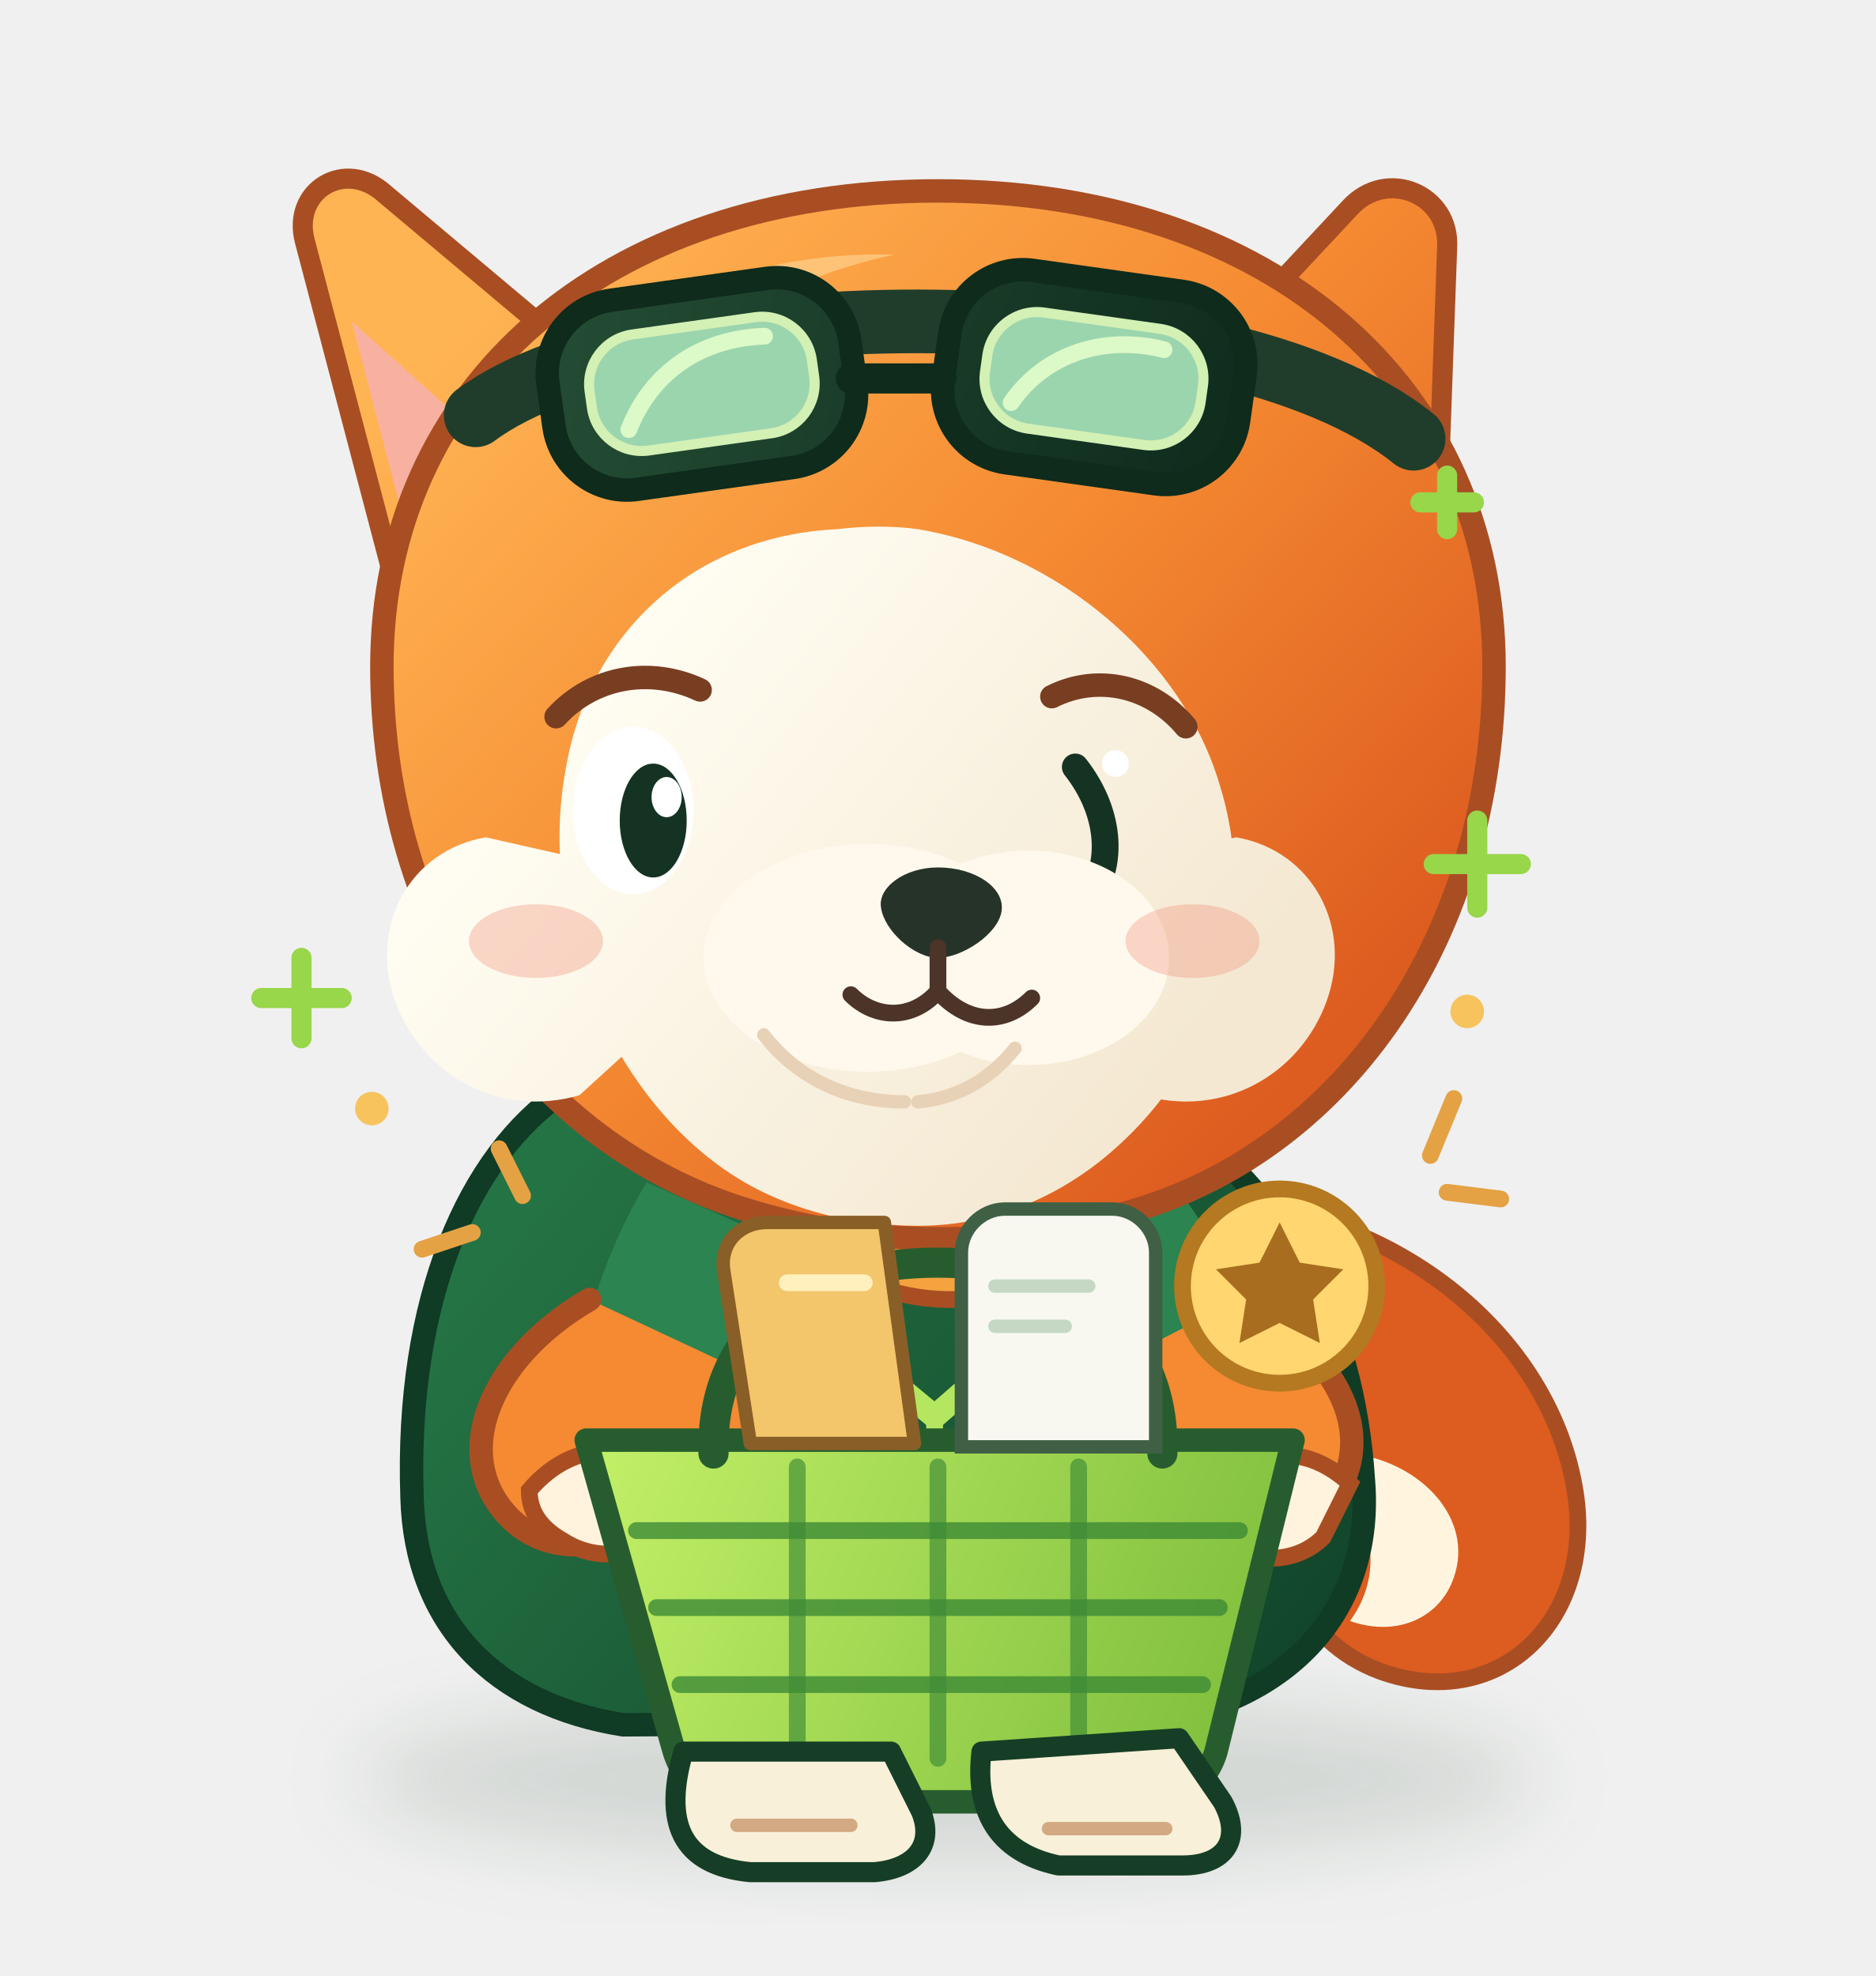
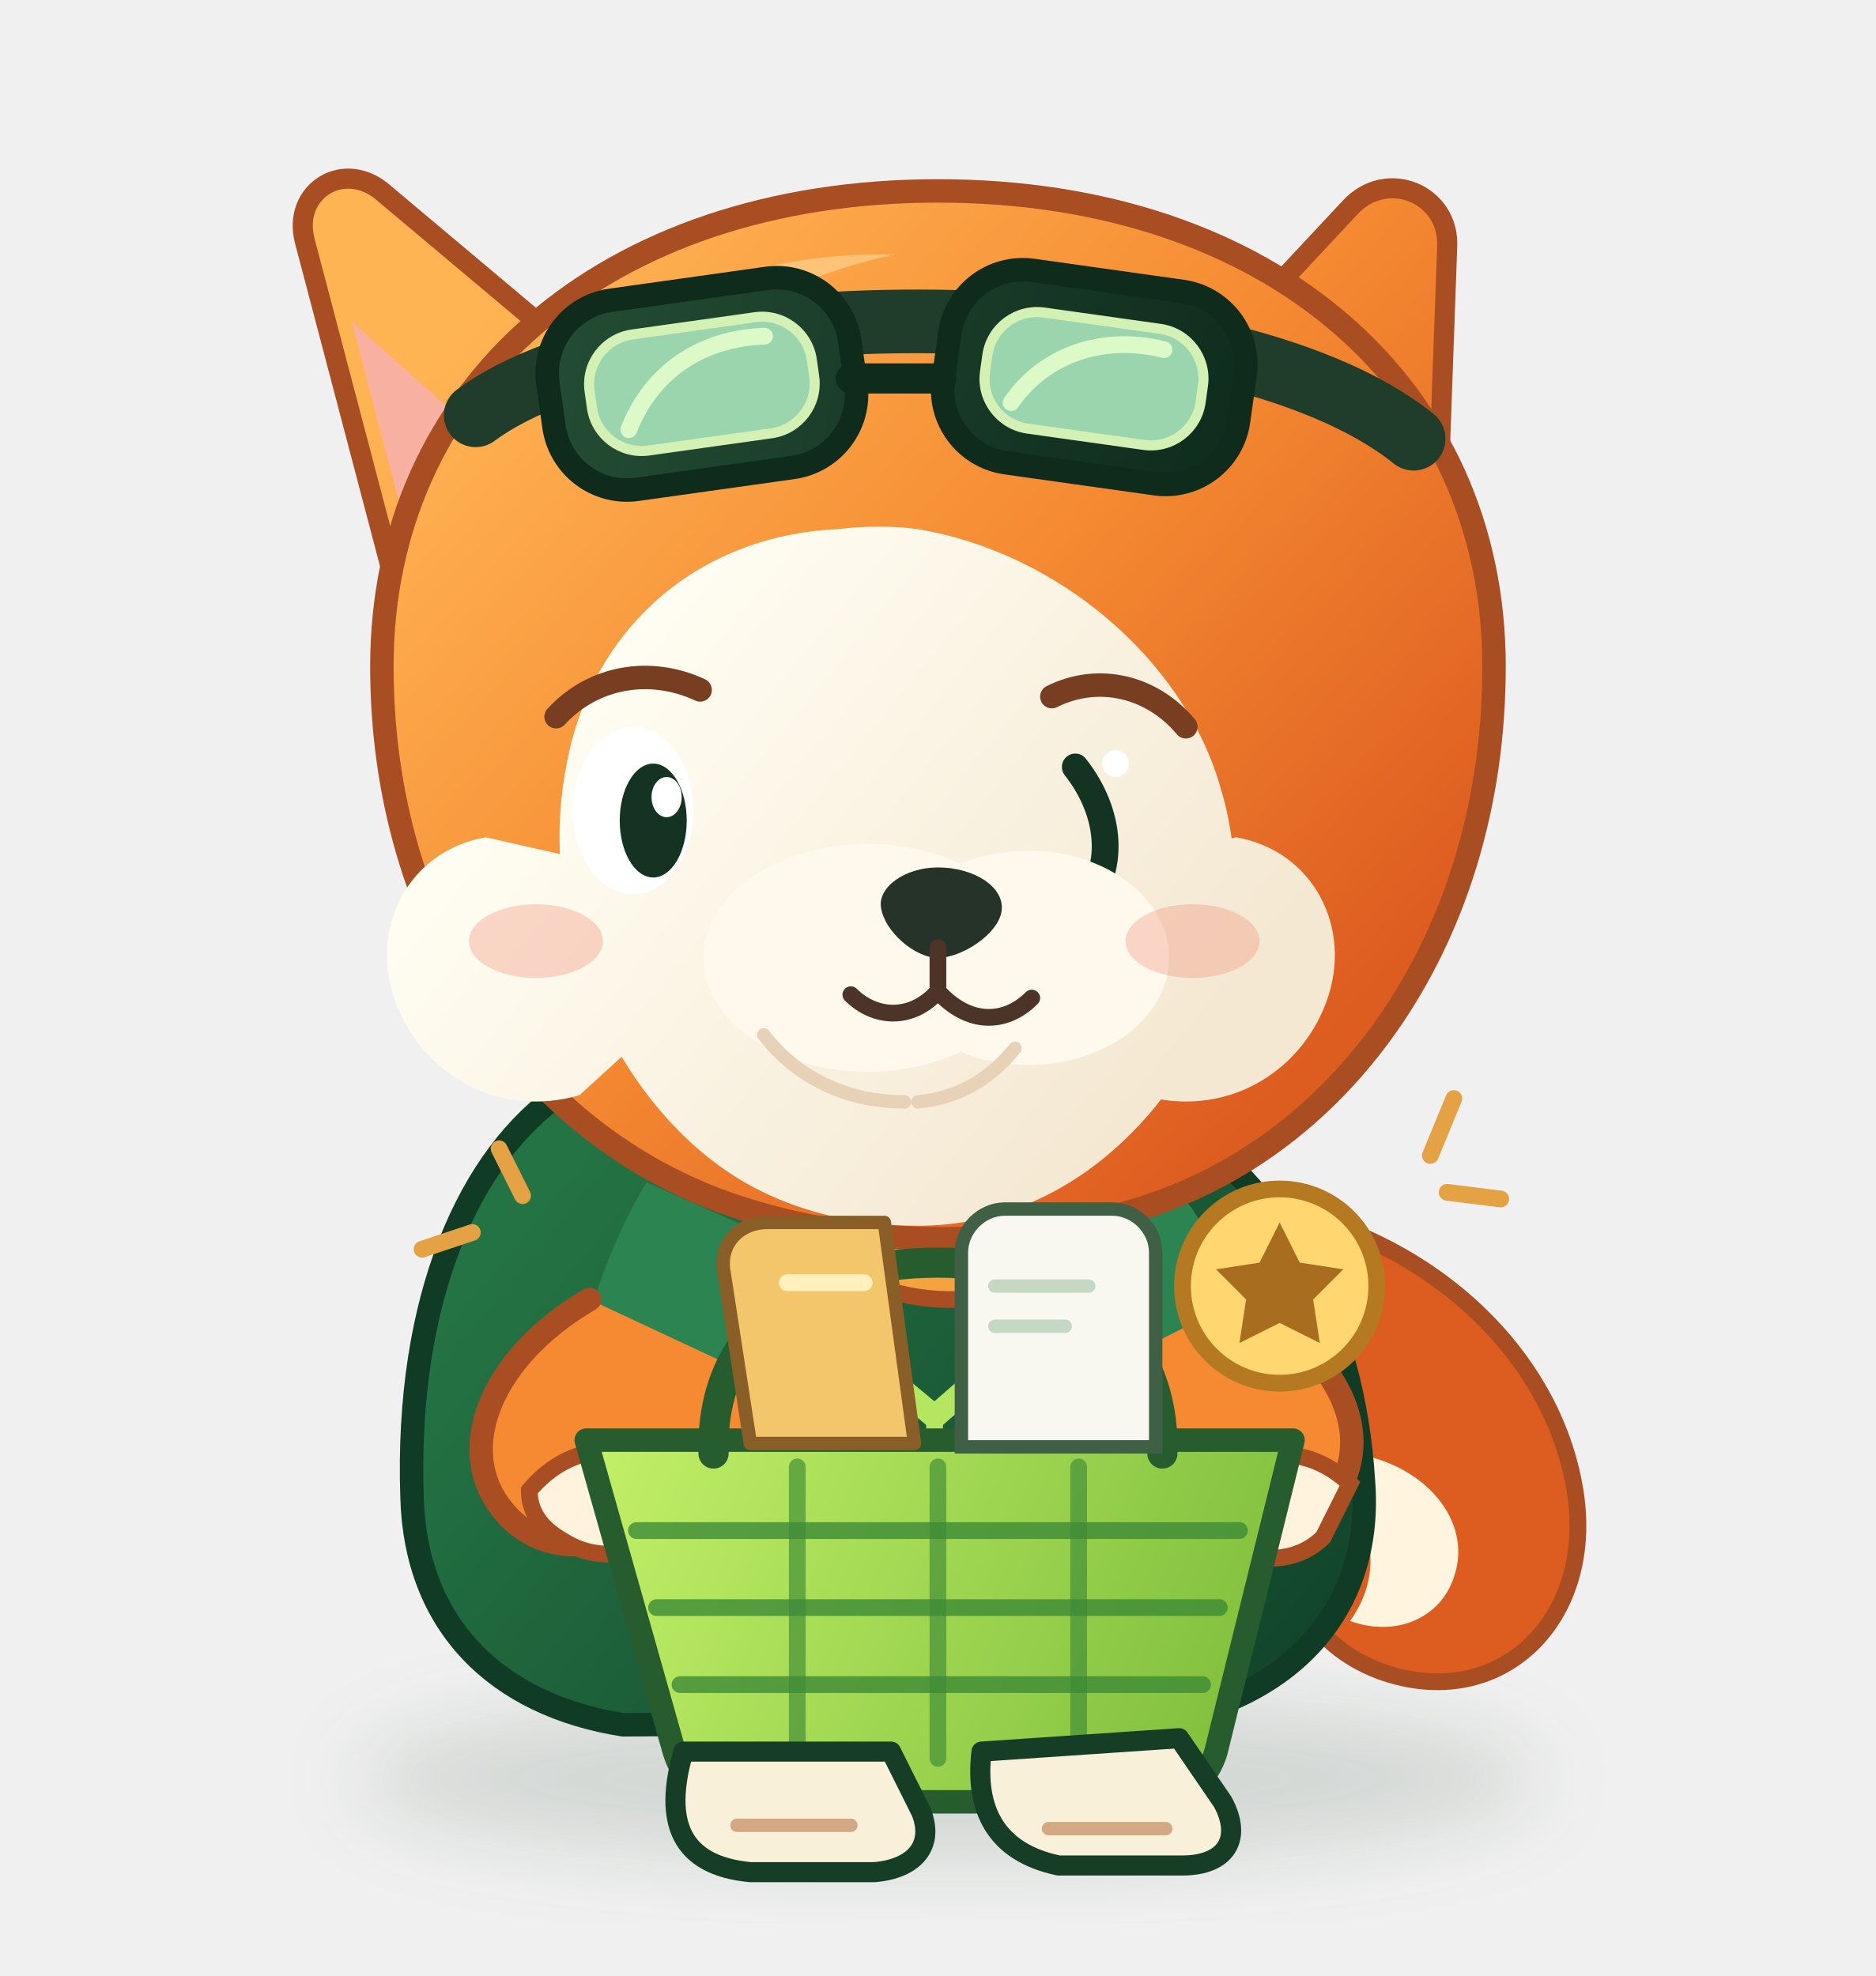
<svg xmlns="http://www.w3.org/2000/svg" width="560" height="590" viewBox="0 0 560 590" fill="none">
  <defs>
    <linearGradient id="fur" x1="132" y1="102" x2="380" y2="330" gradientUnits="userSpaceOnUse">
      <stop stop-color="#FFB454" />
      <stop offset=".52" stop-color="#F58A32" />
      <stop offset="1" stop-color="#DD5C20" />
    </linearGradient>
    <linearGradient id="cream" x1="183" y1="194" x2="345" y2="326" gradientUnits="userSpaceOnUse">
      <stop stop-color="#FFFDF2" />
      <stop offset="1" stop-color="#F4E8D2" />
    </linearGradient>
    <linearGradient id="jacket" x1="177" y1="340" x2="376" y2="505" gradientUnits="userSpaceOnUse">
      <stop stop-color="#247344" />
      <stop offset="1" stop-color="#12462B" />
    </linearGradient>
    <linearGradient id="basket" x1="164" y1="415" x2="404" y2="519" gradientUnits="userSpaceOnUse">
      <stop stop-color="#C8F46B" />
      <stop offset="1" stop-color="#76B837" />
    </linearGradient>
    <linearGradient id="goggle" x1="174" y1="90" x2="365" y2="146" gradientUnits="userSpaceOnUse">
      <stop stop-color="#234B33" />
      <stop offset="1" stop-color="#0F2C1D" />
    </linearGradient>
    <filter id="shadow" x="35" y="34" width="490" height="540" filterUnits="userSpaceOnUse">
      <feGaussianBlur stdDeviation="12" />
    </filter>
  </defs>
  <ellipse cx="283" cy="531" rx="177" ry="25" fill="#183A20" opacity=".14" filter="url(#shadow)" />
  <path d="M345 359c61-5 116 34 125 85 7 39-22 68-58 55-24-9-34-33-24-56-28 8-50-8-54-31-4-19 0-38 11-53Z" fill="url(#fur)" stroke="#A94E23" stroke-width="5" stroke-linejoin="round" />
  <path d="M404 434c21 3 36 20 30 37-4 12-17 18-31 13 8-11 8-24 1-35Z" fill="#FFF5DF" />
  <path d="M126 205 91 72c-4-15 12-25 24-14l119 100Z" fill="url(#fur)" stroke="#A94E23" stroke-width="6" stroke-linejoin="round" />
  <path d="m122 161-17-65 58 52Z" fill="#F8B1A0" />
  <path d="M318 153 403 62c11-12 30-4 29 12l-5 139Z" fill="url(#fur)" stroke="#A94E23" stroke-width="6" stroke-linejoin="round" />
  <path d="m365 150 42-47-5 69Z" fill="#F8B1A0" />
  <path d="M168 326c-28 19-47 62-45 121 1 38 25 62 63 68l158-1c43-7 66-35 63-72-3-48-24-87-60-110Z" fill="url(#jacket)" stroke="#103B25" stroke-width="7" stroke-linejoin="round" />
  <path d="M218 330c7 37 36 59 68 58 33-1 54-21 61-54l-26-17h-83Z" fill="#F4A33E" stroke="#A94E23" stroke-width="5" />
  <path d="M193 353c-16 27-25 60-24 97 19 11 36 10 51-2l18-75Z" fill="#2C8450" />
  <path d="M353 357c19 25 28 59 26 94-18 12-35 10-51-3l-15-74Z" fill="#2C8450" />
  <path d="M114 199c0-83 66-142 166-142s166 59 166 142c0 80-44 143-106 162-39 12-82 12-121-1-62-21-105-83-105-161Z" fill="url(#fur)" stroke="#A94E23" stroke-width="7" />
  <path d="M162 120c26-30 62-45 105-44-37 8-66 27-84 53-7 9-16 8-21-9Z" fill="#FFD08A" opacity=".7" />
  <path d="M250 158c-43 2-74 31-81 71-9 47 14 97 47 120 17 12 38 17 58 17 23 0 44-9 61-25 29-27 41-69 29-107-11-37-48-69-90-76-7-1-16-1-24 0Z" fill="url(#cream)" />
  <path d="M145 250c-23 4-35 27-27 49 8 22 31 35 55 28l34-31-9-34Z" fill="url(#cream)" />
  <path d="M369 250c23 4 35 27 27 49-8 22-31 35-55 28l-34-31 9-34Z" fill="url(#cream)" />
  <path d="M142 124c51-38 223-39 280 7" stroke="#203D2B" stroke-width="19" stroke-linecap="round" />
  <g transform="rotate(-8 218 121)">
    <rect x="165" y="85" width="91" height="57" rx="22" fill="url(#goggle)" stroke="#0E2B1B" stroke-width="7" />
    <rect x="177" y="96" width="67" height="35" rx="15" fill="#9BD5AE" stroke="#D3F0B5" stroke-width="3" />
    <path d="M187 124c9-16 25-24 44-22" stroke="#E8FFCD" stroke-width="5" stroke-linecap="round" opacity=".85" />
  </g>
  <g transform="rotate(8 329 121)">
    <rect x="281" y="84" width="89" height="58" rx="22" fill="url(#goggle)" stroke="#0E2B1B" stroke-width="7" />
    <rect x="293" y="96" width="65" height="35" rx="15" fill="#9BD5AE" stroke="#D3F0B5" stroke-width="3" />
    <path d="M302 124c8-16 25-24 43-22" stroke="#E8FFCD" stroke-width="5" stroke-linecap="round" opacity=".85" />
  </g>
  <path d="M254 113h27" stroke="#0E2B1B" stroke-width="9" stroke-linecap="round" />
  <path d="M166 214c11-12 28-15 43-8" stroke="#783E22" stroke-width="7" stroke-linecap="round" />
  <ellipse cx="189" cy="242" rx="18" ry="25" fill="#FFF" />
  <ellipse cx="195" cy="245" rx="10" ry="17" fill="#153323" />
  <ellipse cx="199" cy="238" rx="4.5" ry="6" fill="#FFF" />
  <path d="M314 208c14-7 30-3 40 9" stroke="#783E22" stroke-width="7" stroke-linecap="round" />
  <path d="M321 229c11 14 12 31 2 42" stroke="#153323" stroke-width="8" stroke-linecap="round" />
  <circle cx="333" cy="228" r="4" fill="#FFF" />
  <ellipse cx="259" cy="286" rx="49" ry="34" fill="#FFF9ED" />
  <ellipse cx="307" cy="286" rx="42" ry="32" fill="#FFF9ED" />
  <path d="M263 271c-1-6 7-12 17-12 11 0 20 6 19 13-1 7-12 14-19 14-7 0-16-8-17-15Z" fill="#263328" />
  <path d="M280 283v13c-8 9-19 8-26 1" stroke="#4D3428" stroke-width="5" stroke-linecap="round" stroke-linejoin="round" />
  <path d="M280 296c9 10 20 10 28 2" stroke="#4D3428" stroke-width="5" stroke-linecap="round" />
  <path d="M228 309c10 13 25 20 42 20" stroke="#E8D2B7" stroke-width="4" stroke-linecap="round" />
  <path d="M303 313c-8 10-18 15-29 16" stroke="#E8D2B7" stroke-width="4" stroke-linecap="round" />
  <ellipse cx="160" cy="281" rx="20" ry="11" fill="#F28E79" opacity=".35" />
  <ellipse cx="356" cy="281" rx="20" ry="11" fill="#F28E79" opacity=".35" />
  <path d="M238 389 279 423l39-34" stroke="#B5E65F" stroke-width="7" stroke-linecap="round" stroke-linejoin="round" />
  <path d="M279 424v48" stroke="#B5E65F" stroke-width="5" stroke-linecap="round" />
  <circle cx="279" cy="484" r="8" fill="#F9C76A" stroke="#143D25" stroke-width="4" />
  <path d="M176 388c-31 18-42 48-23 66 13 12 32 8 47-4l38-33" fill="#F58A32" stroke="#A94E23" stroke-width="7" stroke-linecap="round" stroke-linejoin="round" />
  <path d="M370 388c30 16 43 42 26 62-12 14-32 10-47-2l-36-31" fill="#F58A32" stroke="#A94E23" stroke-width="7" stroke-linecap="round" stroke-linejoin="round" />
  <path d="M158 445c11-13 27-16 42-5l8 8c-9 14-26 21-40 12-7-4-10-9-10-15Z" fill="#FFF3DD" stroke="#A94E23" stroke-width="5" />
  <path d="M363 444c12-12 27-13 40-1l-8 16c-9 9-24 8-35-1Z" fill="#FFF3DD" stroke="#A94E23" stroke-width="5" />
  <path d="M175 430h211l-23 93c-3 10-11 15-22 15H224c-12 0-20-5-23-16Z" fill="url(#basket)" stroke="#275D2E" stroke-width="7" stroke-linejoin="round" />
  <path d="M213 434c-1-37 27-57 67-57s68 20 67 57" stroke="#275D2E" stroke-width="9" stroke-linecap="round" />
  <path d="M190 457h180M196 480h168M203 503h156" stroke="#3D8B36" stroke-width="5" stroke-linecap="round" opacity=".8" />
  <path d="M238 438v83M280 438v87M322 438v83" stroke="#3D8B36" stroke-width="5" stroke-linecap="round" opacity=".65" />
  <path d="m224 431-8-52c-1-8 5-14 13-14h35l9 66Z" fill="#F3C66C" stroke="#895F27" stroke-width="4" stroke-linejoin="round" />
  <path d="M235 383h23" stroke="#FFF0BD" stroke-width="5" stroke-linecap="round" />
  <path d="M287 432v-58c0-7 6-13 13-13h32c7 0 13 6 13 13v58Z" fill="#F8F8F1" stroke="#3F6045" stroke-width="4" />
  <path d="M297 384h28M297 396h21" stroke="#C5D8C4" stroke-width="4" stroke-linecap="round" />
  <circle cx="382" cy="384" r="29" fill="#FFD66F" stroke="#B57921" stroke-width="5" />
  <path d="m382 365 6 12 13 2-9 9 2 13-12-6-12 6 2-13-9-9 13-2Z" fill="#A86D1E" />
  <path d="m427 345 7-17m-2 28 16 2M156 357l-7-14m-8 25-15 5" stroke="#E4A244" stroke-width="5" stroke-linecap="round" />
  <path d="M204 523c-6 21-1 34 20 36h37c12-1 18-8 14-18l-9-18Z" fill="#F8F0D9" stroke="#163E26" stroke-width="6" stroke-linejoin="round" />
  <path d="M293 523c-2 17 4 30 23 34h37c13 0 18-8 12-19l-13-19Z" fill="#F8F0D9" stroke="#163E26" stroke-width="6" stroke-linejoin="round" />
  <path d="M220 545h34M313 546h35" stroke="#D2A982" stroke-width="4" stroke-linecap="round" />
-   <path d="M90 286v24m-12-12h24M441 245v26m-13-13h26M432 142v16m-8-8h16" stroke="#98D64A" stroke-width="6" stroke-linecap="round" />
-   <circle cx="111" cy="331" r="5" fill="#F6C35D" />
-   <circle cx="438" cy="302" r="5" fill="#F6C35D" />
</svg>
